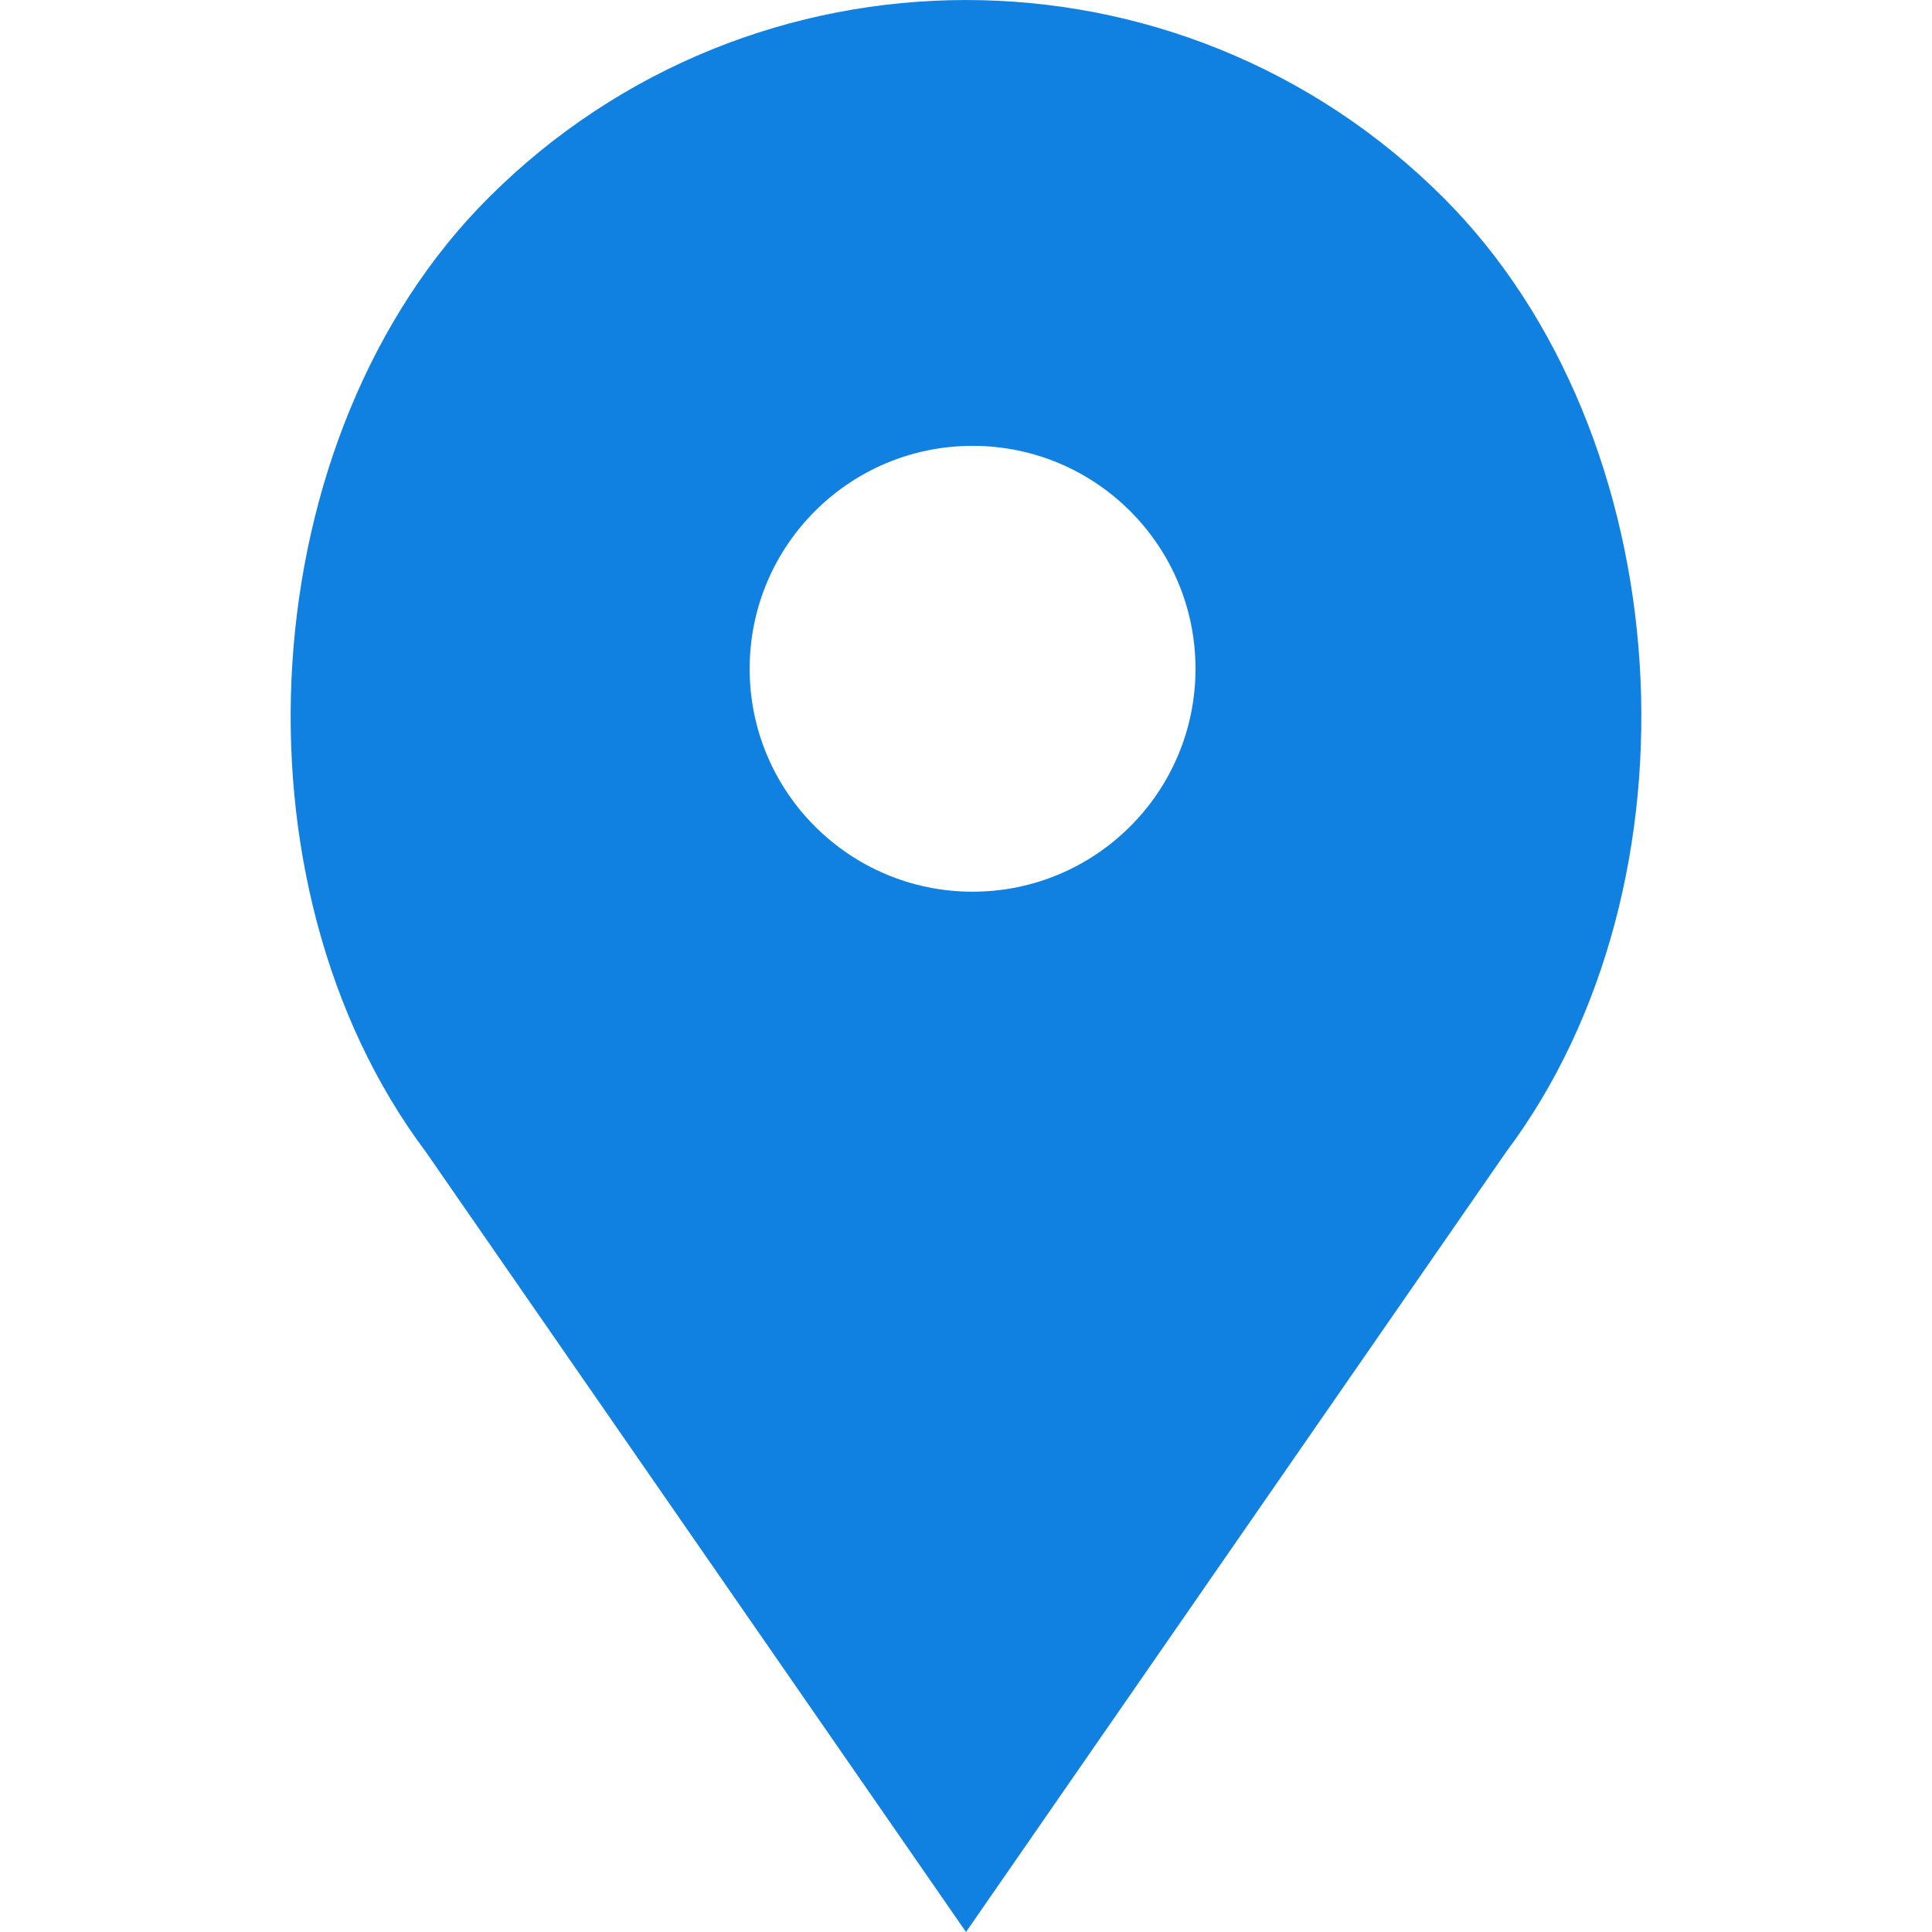
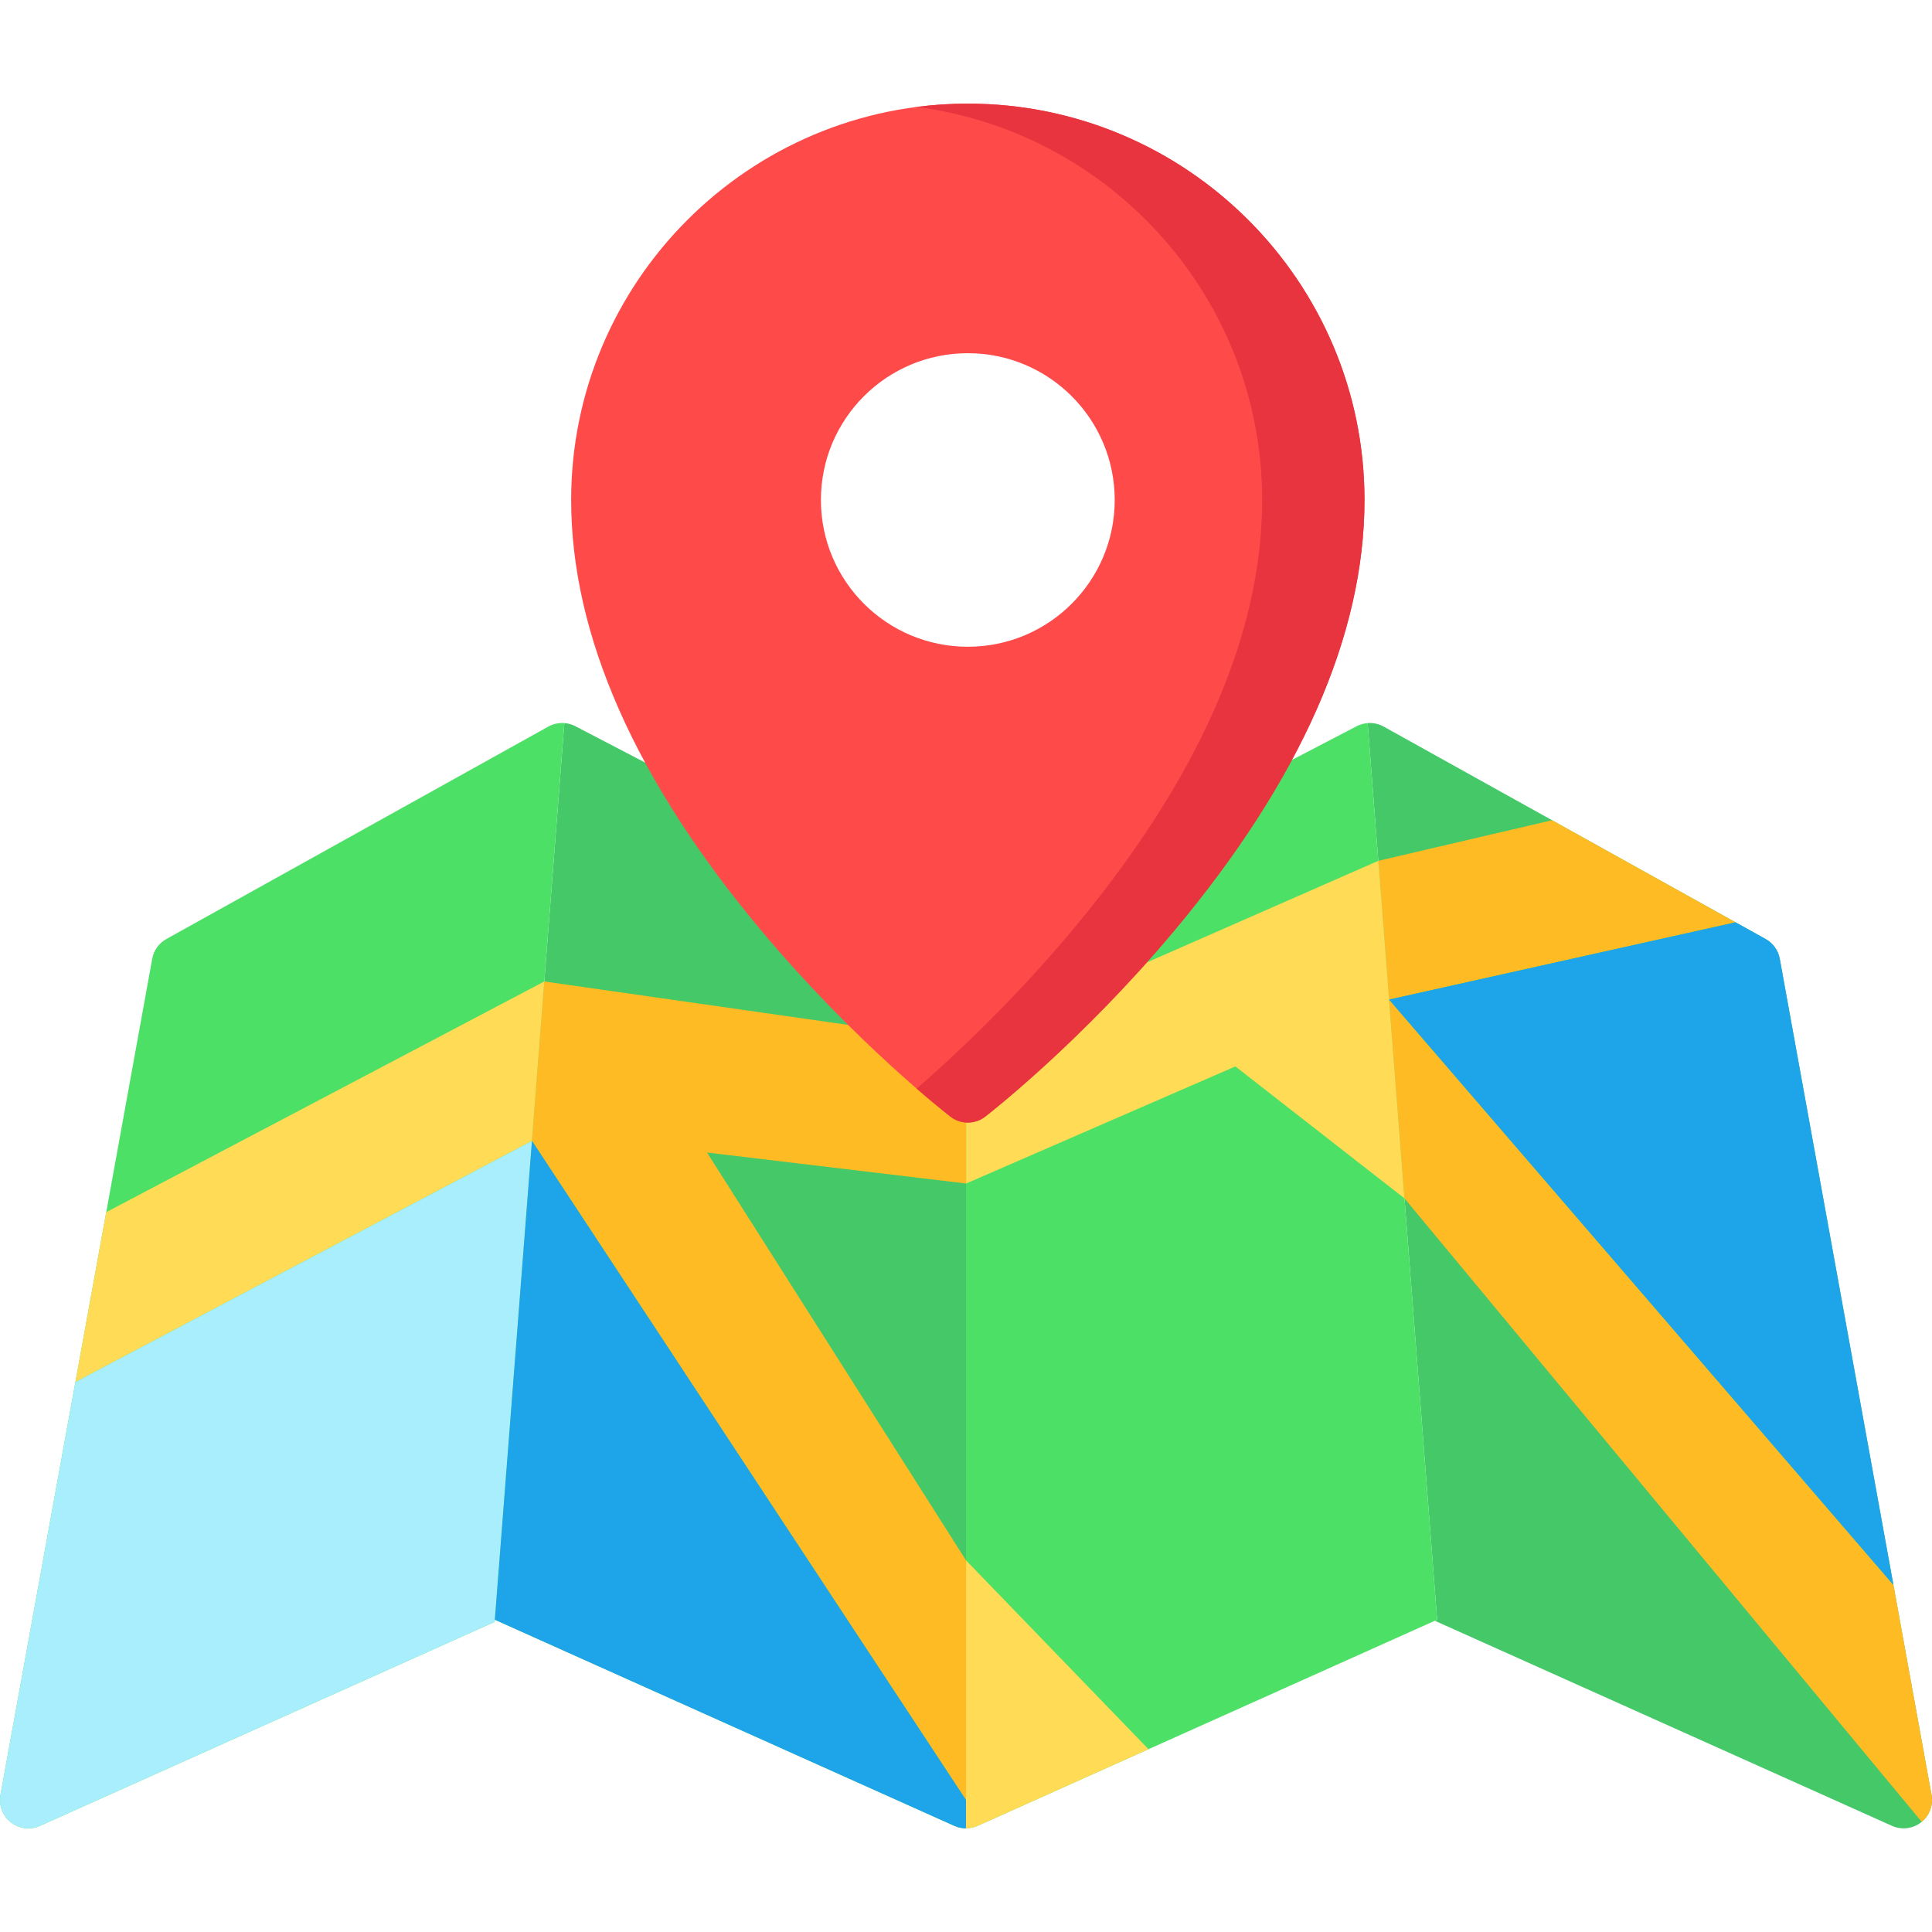
- <svg xmlns="http://www.w3.org/2000/svg" version="1.1" id="Capa_1" x="0px" y="0px" viewBox="0 0 52 52" style="enable-background:new 0 0 52 52;" xml:space="preserve">
-   <path style="fill:#1081E0;" d="M38.853,5.324L38.853,5.324c-7.098-7.098-18.607-7.098-25.706,0h0  C6.751,11.72,6.031,23.763,11.459,31L26,52l14.541-21C45.969,23.763,45.249,11.72,38.853,5.324z M26.177,24c-3.314,0-6-2.686-6-6  s2.686-6,6-6s6,2.686,6,6S29.491,24,26.177,24z" />
+ <svg xmlns="http://www.w3.org/2000/svg" version="1.1" id="Capa_1" x="0px" y="0px" viewBox="0 0 511.999 511.999" style="enable-background:new 0 0 511.999 511.999;" xml:space="preserve">
+   <g>
+     <path style="fill:#44C868;" d="M511.879,475.685l-40.224-221.611c-0.401-2.212-1.773-4.128-3.739-5.221l-101.242-56.31   c-1.314-0.732-2.787-1.023-4.234-0.911l18.419,237.608l-0.617,0.276l121.164,54.357c0.986,0.441,2.034,0.659,3.077,0.659   c1.651,0,3.287-0.543,4.632-1.596C511.313,481.22,512.376,478.428,511.879,475.685z" />
+     <path style="fill:#44C868;" d="M256,246.375l-103.545-53.931c-1.241-0.647-2.617-0.911-3.972-0.82   c0.359-0.022,0.72-0.02,1.078,0.008l-18.419,237.608l121.781,54.634c0.983,0.44,2.032,0.659,3.077,0.659l0,0V246.375z" />
+   </g>
+   <g>
+     <path style="fill:#4CE166;" d="M149.56,191.633c-1.447-0.112-2.92,0.179-4.234,0.91l-101.243,56.31   c-1.966,1.093-3.338,3.008-3.739,5.221L0.121,475.685c-0.498,2.742,0.566,5.534,2.763,7.252c1.347,1.053,2.982,1.596,4.632,1.596   c1.043,0,2.092-0.217,3.077-0.659l120.504-54.061L149.56,191.633z" />
+     <path style="fill:#4CE166;" d="M362.439,191.628c-0.996,0.077-1.981,0.342-2.894,0.818L256,246.376v238.158c0,0,0,0,0.001,0   c1.045,0,2.095-0.218,3.077-0.659l121.781-54.634L362.439,191.628z" />
+   </g>
+   <polygon style="fill:#FFDB56;" points="28.154,321.233 19.983,366.252 140.977,302.346 143.786,266.107 144.252,260.097 " />
+   <path style="fill:#A8EEFC;" d="M142.066,288.294l-1.089,14.052L19.983,366.252L0.121,475.685c-0.498,2.742,0.566,5.534,2.763,7.252  c1.347,1.053,2.982,1.596,4.632,1.596c1.043,0,2.092-0.217,3.077-0.659l120.504-54.061L142.066,288.294L142.066,288.294z" />
+   <g>
+     <polygon style="fill:#FFBB24;" points="256.03,276.08 144.252,260.097 140.977,302.346 256,477.025 256,413.507 187.363,305.429    256.03,313.642  " />
+     <polygon style="fill:#FFBB24;" points="459.946,244.421 411.311,217.37 365.269,228.128 365.845,235.564 368.119,264.898  " />
+   </g>
+   <polygon style="fill:#FFDB56;" points="372.202,317.576 367.842,261.327 367.842,261.327 365.269,228.128 256.03,276.08   256.03,313.642 327.386,282.612 " />
+   <path style="fill:#FFBB24;" d="M511.879,475.685l-10.103-55.666L368.119,264.898l4.084,52.678l137.07,165.221  C511.357,481.07,512.364,478.358,511.879,475.685z" />
+   <path style="fill:#FF4A4A;" d="M256.481,27.465c-57.963,0-105.12,47.118-105.12,105.034c0,35.826,17.009,74.29,50.556,114.322  c24.639,29.403,48.943,48.314,49.966,49.105c1.354,1.047,2.976,1.57,4.599,1.57c1.622,0,3.245-0.523,4.599-1.57  c1.022-0.791,25.327-19.702,49.966-49.105c33.547-40.032,50.556-78.495,50.556-114.322  C361.601,74.583,314.444,27.465,256.481,27.465z M295.411,132.498c0,21.482-17.43,38.898-38.93,38.898  c-21.5,0-38.93-17.415-38.93-38.898s17.43-38.898,38.93-38.898C277.981,93.6,295.411,111.016,295.411,132.498z" />
+   <path style="fill:#E7343F;" d="M256.481,27.465c-4.594,0-9.119,0.298-13.559,0.872c51.583,6.667,91.562,50.836,91.562,104.162  c0,35.826-17.009,74.29-50.556,114.322c-15.845,18.908-31.54,33.467-41.005,41.669c5.254,4.552,8.596,7.154,8.96,7.436  c1.354,1.047,2.976,1.57,4.599,1.57c1.622,0,3.245-0.523,4.599-1.57c1.022-0.791,25.327-19.702,49.966-49.105  c33.547-40.032,50.556-78.495,50.556-114.322C361.601,74.583,314.444,27.465,256.481,27.465z" />
+   <path style="fill:#FFDB56;" d="M259.078,483.874l45.285-20.316L256,413.507v71.026c0,0,0,0,0.001,0  C257.046,484.533,258.095,484.316,259.078,483.874z" />
+   <g>
+     <path style="fill:#1EA4E9;" d="M471.654,254.074c-0.401-2.212-1.773-4.128-3.739-5.221l-7.97-4.433l-91.827,20.477l0,0   l133.656,155.121L471.654,254.074z" />
+     <path style="fill:#1EA4E9;" d="M255.999,484.533C256,484.533,256,484.533,255.999,484.533v-7.508L140.977,302.346l-9.837,126.895   l121.781,54.634C253.904,484.316,254.953,484.533,255.999,484.533z" />
+   </g>
  <g>
</g>
  <g>
</g>
  <g>
</g>
  <g>
</g>
  <g>
</g>
  <g>
</g>
  <g>
</g>
  <g>
</g>
  <g>
</g>
  <g>
</g>
  <g>
</g>
  <g>
</g>
  <g>
</g>
  <g>
</g>
  <g>
</g>
</svg>
